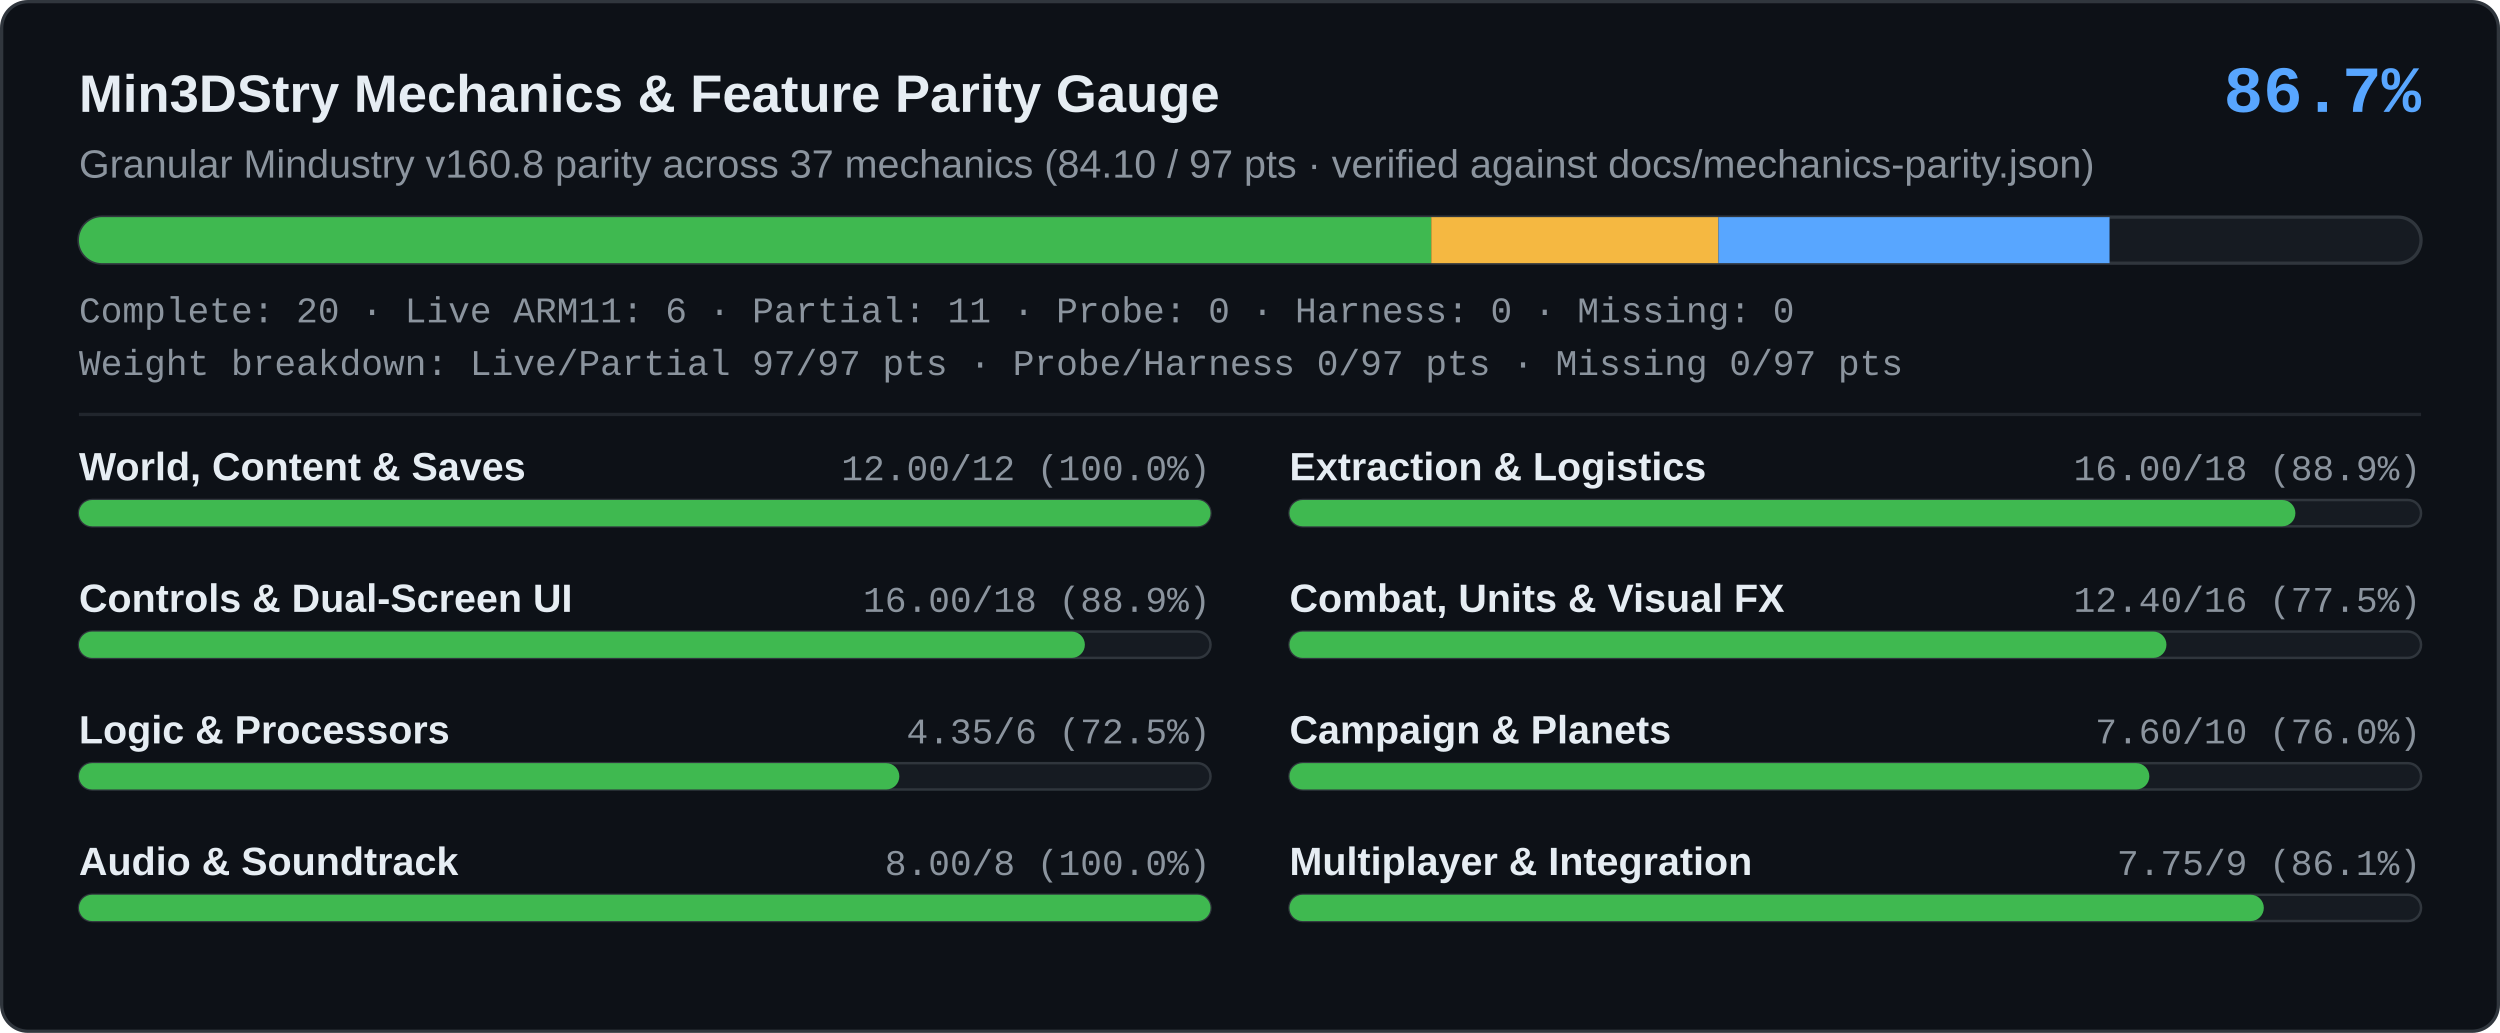
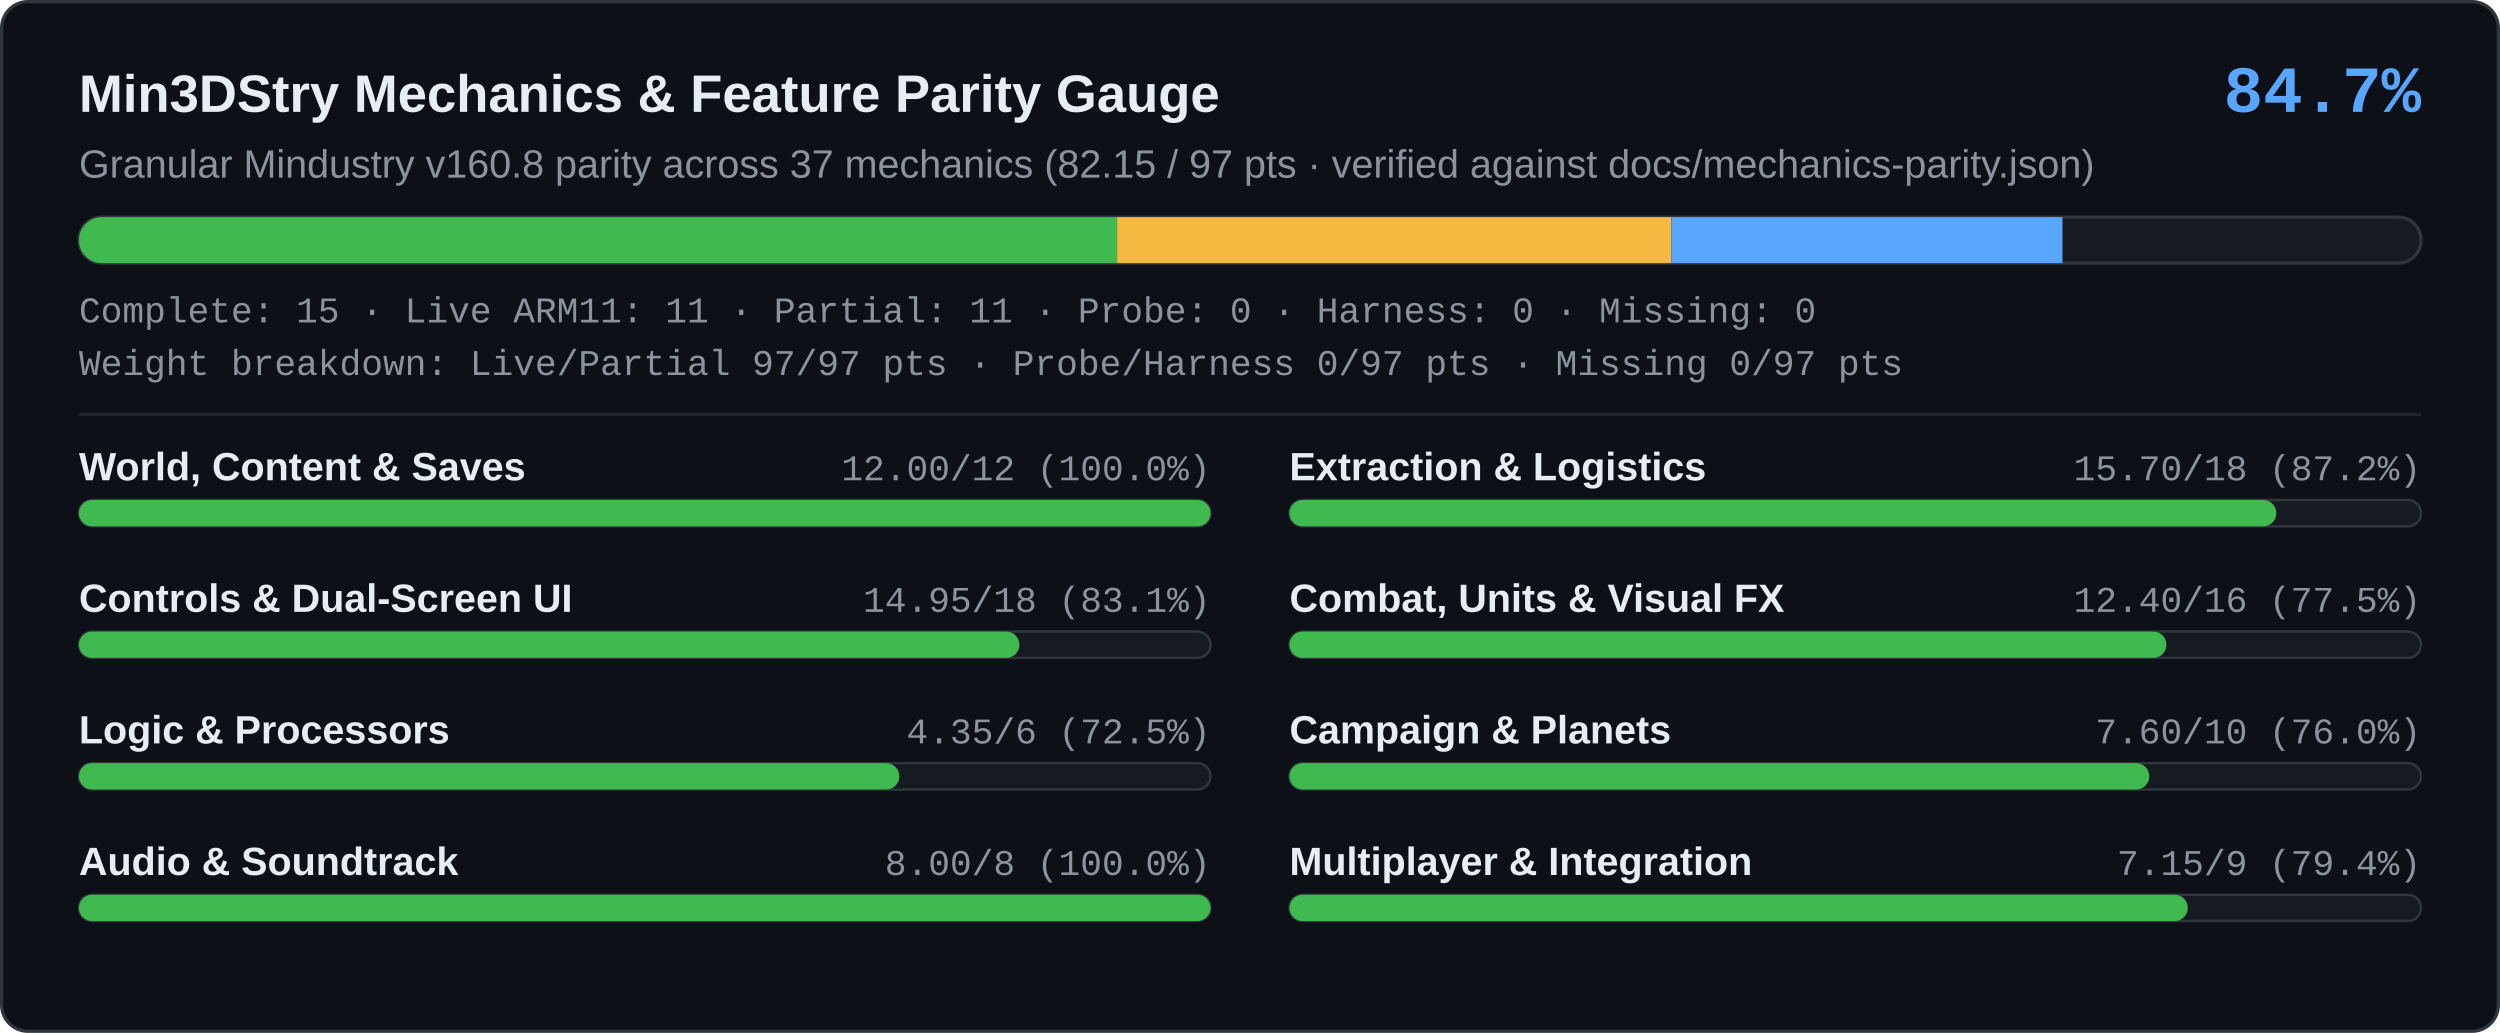
- <svg xmlns="http://www.w3.org/2000/svg" width="760" height="314" viewBox="0 0 760 314" role="img" aria-label="Min3DStry Mechanics &amp; Feature Parity 86.7%">
+ <svg xmlns="http://www.w3.org/2000/svg" width="760" height="314" viewBox="0 0 760 314" role="img" aria-label="Min3DStry Mechanics &amp; Feature Parity 84.7%">
  <defs>
    <clipPath id="mechBarClip">
      <rect x="24" y="66" width="712" height="14" rx="7" />
    </clipPath>
  </defs>
  <rect x="0.5" y="0.5" width="759" height="313" rx="8" fill="#0d1117" stroke="#30363d" />
  <text x="24" y="34" fill="#e6edf3" font-family="Segoe UI, Ubuntu, Arial, sans-serif" font-size="16" font-weight="700">Min3DStry Mechanics &amp; Feature Parity Gauge</text>
-   <text x="736" y="34" text-anchor="end" fill="#58a6ff" font-family="Consolas, Liberation Mono, monospace" font-size="20" font-weight="700">86.7%</text>
-   <text x="24" y="54" fill="#8b949e" font-family="Segoe UI, Ubuntu, Arial, sans-serif" font-size="12">Granular Mindustry v160.8 parity across 37 mechanics (84.10 / 97 pts · verified against docs/mechanics-parity.json)</text>
+   <text x="736" y="34" text-anchor="end" fill="#58a6ff" font-family="Consolas, Liberation Mono, monospace" font-size="20" font-weight="700">84.7%</text>
+   <text x="24" y="54" fill="#8b949e" font-family="Segoe UI, Ubuntu, Arial, sans-serif" font-size="12">Granular Mindustry v160.8 parity across 37 mechanics (82.15 / 97 pts · verified against docs/mechanics-parity.json)</text>
  <rect x="24" y="66" width="712" height="14" rx="7" fill="#161b22" stroke="#30363d" />
  <g clip-path="url(#mechBarClip)">
-     <rect x="24.0" y="66" width="411.1" height="14" fill="#3fb950" />
-     <rect x="435.1" y="66" width="87.3" height="14" fill="#f5b841" />
-     <rect x="522.4" y="66" width="118.9" height="14" fill="#58a6ff" />
+     <rect x="24.0" y="66" width="315.6" height="14" fill="#3fb950" />
+     <rect x="339.6" y="66" width="168.5" height="14" fill="#f5b841" />
+     <rect x="508.1" y="66" width="118.9" height="14" fill="#58a6ff" />
  </g>
-   <text x="24" y="98" fill="#8b949e" font-family="Consolas, Liberation Mono, monospace" font-size="11">Complete: 20  ·  Live ARM11: 6  ·  Partial: 11  ·  Probe: 0  ·  Harness: 0  ·  Missing: 0</text>
+   <text x="24" y="98" fill="#8b949e" font-family="Consolas, Liberation Mono, monospace" font-size="11">Complete: 15  ·  Live ARM11: 11  ·  Partial: 11  ·  Probe: 0  ·  Harness: 0  ·  Missing: 0</text>
  <text x="24" y="114" fill="#8b949e" font-family="Consolas, Liberation Mono, monospace" font-size="11">Weight breakdown:  Live/Partial 97/97 pts  ·  Probe/Harness 0/97 pts  ·  Missing 0/97 pts</text>
  <line x1="24" y1="126" x2="736" y2="126" stroke="#21262d" stroke-width="1" />
  <text x="24" y="146" fill="#e6edf3" font-family="Segoe UI, Ubuntu, Arial, sans-serif" font-size="12" font-weight="600">World, Content &amp; Saves</text>
  <text x="368" y="146" text-anchor="end" fill="#8b949e" font-family="Consolas, Liberation Mono, monospace" font-size="11">12.00/12 (100.0%)</text>
  <rect x="24" y="152" width="344" height="8" rx="4" fill="#161b22" stroke="#30363d" stroke-width="0.75" />
  <rect x="24" y="152" width="344.0" height="8" rx="4" fill="#3fb950" />
  <text x="392" y="146" fill="#e6edf3" font-family="Segoe UI, Ubuntu, Arial, sans-serif" font-size="12" font-weight="600">Extraction &amp; Logistics</text>
-   <text x="736" y="146" text-anchor="end" fill="#8b949e" font-family="Consolas, Liberation Mono, monospace" font-size="11">16.00/18 (88.9%)</text>
+   <text x="736" y="146" text-anchor="end" fill="#8b949e" font-family="Consolas, Liberation Mono, monospace" font-size="11">15.70/18 (87.2%)</text>
  <rect x="392" y="152" width="344" height="8" rx="4" fill="#161b22" stroke="#30363d" stroke-width="0.75" />
-   <rect x="392" y="152" width="305.8" height="8" rx="4" fill="#3fb950" />
+   <rect x="392" y="152" width="300.0" height="8" rx="4" fill="#3fb950" />
  <text x="24" y="186" fill="#e6edf3" font-family="Segoe UI, Ubuntu, Arial, sans-serif" font-size="12" font-weight="600">Controls &amp; Dual-Screen UI</text>
-   <text x="368" y="186" text-anchor="end" fill="#8b949e" font-family="Consolas, Liberation Mono, monospace" font-size="11">16.00/18 (88.9%)</text>
+   <text x="368" y="186" text-anchor="end" fill="#8b949e" font-family="Consolas, Liberation Mono, monospace" font-size="11">14.95/18 (83.1%)</text>
  <rect x="24" y="192" width="344" height="8" rx="4" fill="#161b22" stroke="#30363d" stroke-width="0.75" />
-   <rect x="24" y="192" width="305.8" height="8" rx="4" fill="#3fb950" />
+   <rect x="24" y="192" width="285.9" height="8" rx="4" fill="#3fb950" />
  <text x="392" y="186" fill="#e6edf3" font-family="Segoe UI, Ubuntu, Arial, sans-serif" font-size="12" font-weight="600">Combat, Units &amp; Visual FX</text>
  <text x="736" y="186" text-anchor="end" fill="#8b949e" font-family="Consolas, Liberation Mono, monospace" font-size="11">12.40/16 (77.5%)</text>
  <rect x="392" y="192" width="344" height="8" rx="4" fill="#161b22" stroke="#30363d" stroke-width="0.75" />
  <rect x="392" y="192" width="266.6" height="8" rx="4" fill="#3fb950" />
  <text x="24" y="226" fill="#e6edf3" font-family="Segoe UI, Ubuntu, Arial, sans-serif" font-size="12" font-weight="600">Logic &amp; Processors</text>
  <text x="368" y="226" text-anchor="end" fill="#8b949e" font-family="Consolas, Liberation Mono, monospace" font-size="11">4.35/6 (72.5%)</text>
  <rect x="24" y="232" width="344" height="8" rx="4" fill="#161b22" stroke="#30363d" stroke-width="0.75" />
  <rect x="24" y="232" width="249.4" height="8" rx="4" fill="#3fb950" />
  <text x="392" y="226" fill="#e6edf3" font-family="Segoe UI, Ubuntu, Arial, sans-serif" font-size="12" font-weight="600">Campaign &amp; Planets</text>
  <text x="736" y="226" text-anchor="end" fill="#8b949e" font-family="Consolas, Liberation Mono, monospace" font-size="11">7.60/10 (76.0%)</text>
  <rect x="392" y="232" width="344" height="8" rx="4" fill="#161b22" stroke="#30363d" stroke-width="0.75" />
  <rect x="392" y="232" width="261.4" height="8" rx="4" fill="#3fb950" />
  <text x="24" y="266" fill="#e6edf3" font-family="Segoe UI, Ubuntu, Arial, sans-serif" font-size="12" font-weight="600">Audio &amp; Soundtrack</text>
  <text x="368" y="266" text-anchor="end" fill="#8b949e" font-family="Consolas, Liberation Mono, monospace" font-size="11">8.00/8 (100.0%)</text>
  <rect x="24" y="272" width="344" height="8" rx="4" fill="#161b22" stroke="#30363d" stroke-width="0.75" />
  <rect x="24" y="272" width="344.0" height="8" rx="4" fill="#3fb950" />
  <text x="392" y="266" fill="#e6edf3" font-family="Segoe UI, Ubuntu, Arial, sans-serif" font-size="12" font-weight="600">Multiplayer &amp; Integration</text>
-   <text x="736" y="266" text-anchor="end" fill="#8b949e" font-family="Consolas, Liberation Mono, monospace" font-size="11">7.75/9 (86.1%)</text>
+   <text x="736" y="266" text-anchor="end" fill="#8b949e" font-family="Consolas, Liberation Mono, monospace" font-size="11">7.15/9 (79.4%)</text>
  <rect x="392" y="272" width="344" height="8" rx="4" fill="#161b22" stroke="#30363d" stroke-width="0.75" />
-   <rect x="392" y="272" width="296.2" height="8" rx="4" fill="#3fb950" />
+   <rect x="392" y="272" width="273.1" height="8" rx="4" fill="#3fb950" />
</svg>
